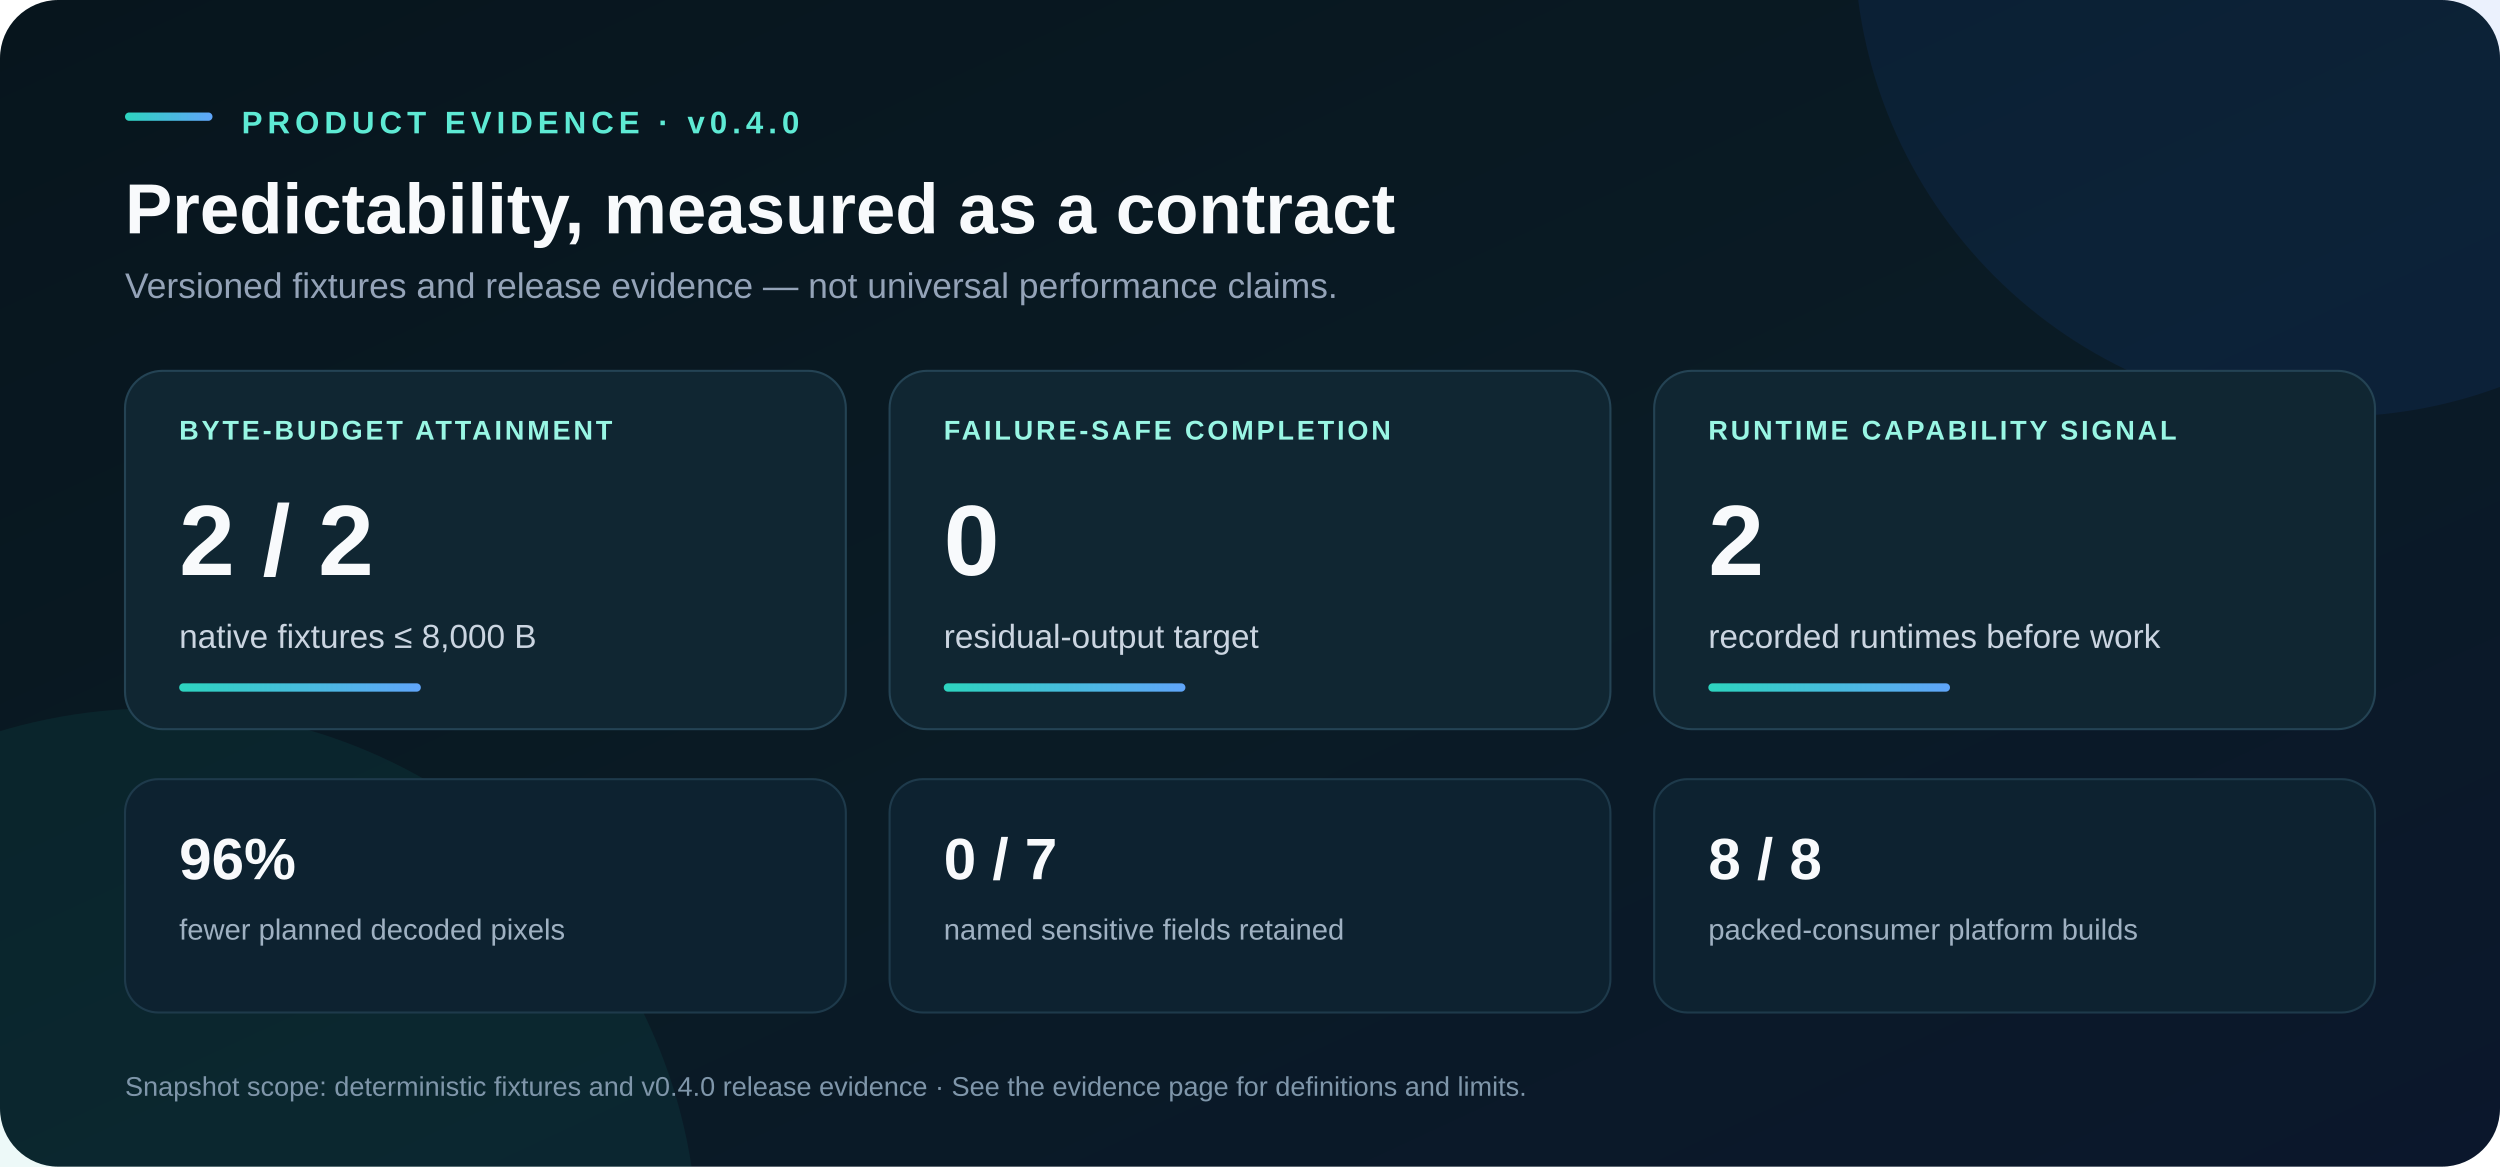
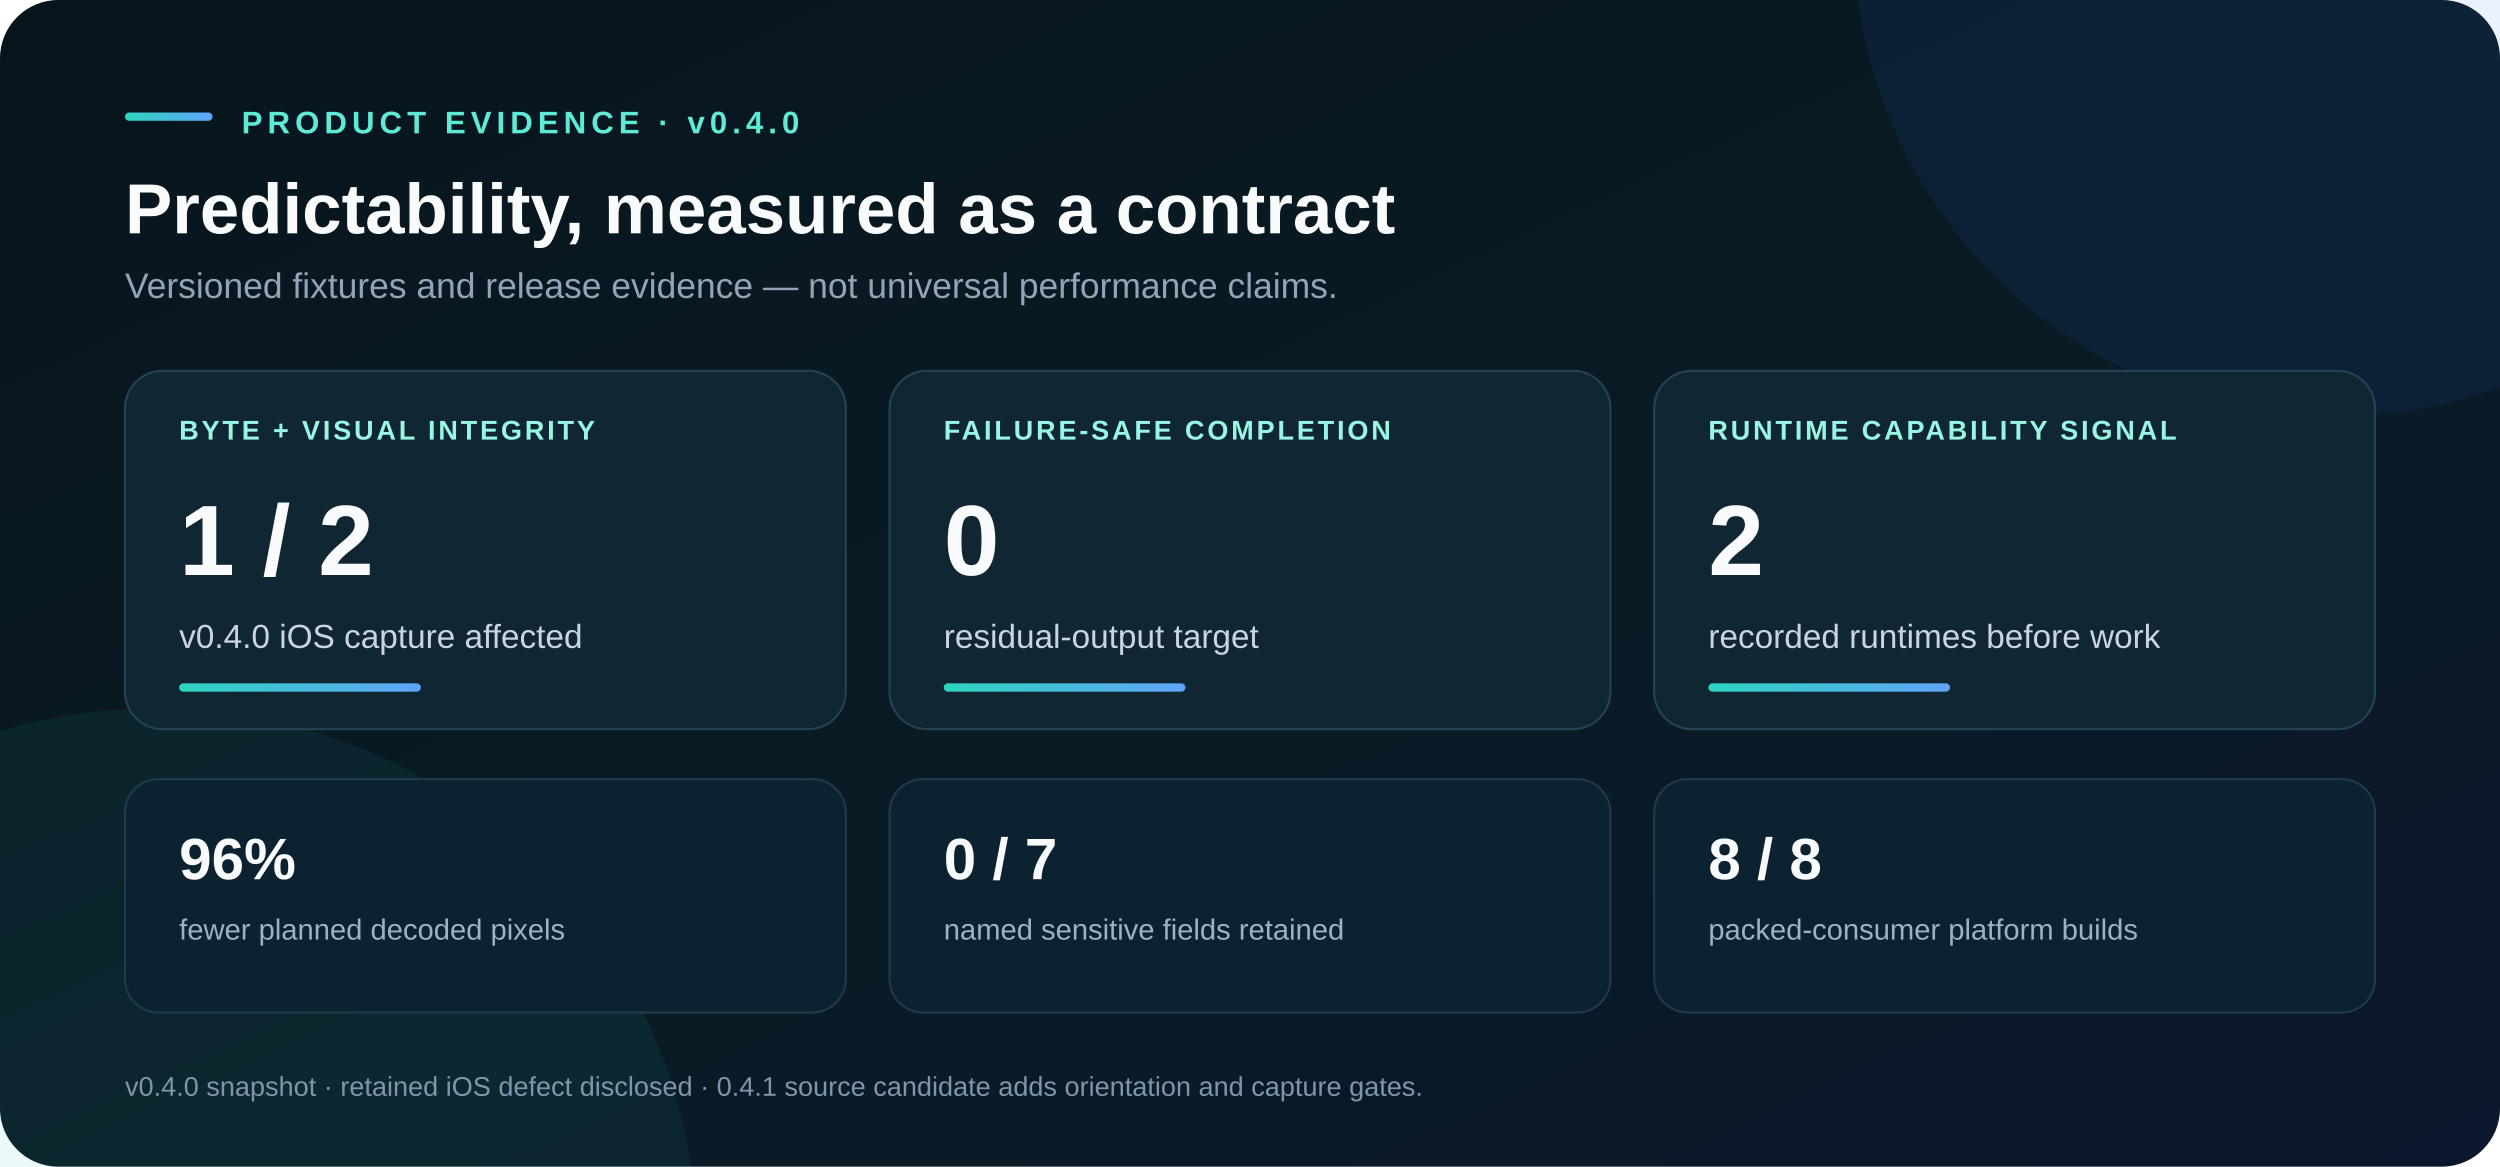
<svg xmlns="http://www.w3.org/2000/svg" width="1200" height="560" viewBox="0 0 1200 560" role="img" aria-labelledby="title description">
  <defs>
    <linearGradient id="background" x1="0" y1="0" x2="1" y2="1">
      <stop offset="0" stop-color="#07151d" />
      <stop offset="0.54" stop-color="#0a1b25" />
      <stop offset="1" stop-color="#0b172c" />
    </linearGradient>
    <linearGradient id="accent" x1="0" y1="0" x2="1" y2="0">
      <stop offset="0" stop-color="#2dd4bf" />
      <stop offset="1" stop-color="#60a5fa" />
    </linearGradient>
    <style>
      text { font-family: Arial, Helvetica, sans-serif; }
      .eyebrow { fill: #5eead4; font-size: 15px; font-weight: 700; letter-spacing: 2.4px; }
      .headline { fill: #f8fafc; font-size: 34px; font-weight: 750; }
      .subtitle { fill: #94a3b8; font-size: 17px; font-weight: 400; }
      .card { fill: #102632; stroke: #244354; stroke-width: 1; }
      .card-label { fill: #99f6e4; font-size: 13px; font-weight: 700; letter-spacing: 1.35px; }
      .card-value { fill: #f8fafc; font-size: 48px; font-weight: 760; }
      .card-copy { fill: #cbd5e1; font-size: 16px; font-weight: 500; }
      .guardrail { fill: #0d2230; stroke: #1e3a4b; stroke-width: 1; }
      .guardrail-value { fill: #f8fafc; font-size: 28px; font-weight: 740; }
      .guardrail-copy { fill: #9fb1c2; font-size: 14px; font-weight: 500; }
      .footer { fill: #7f96aa; font-size: 13px; font-weight: 500; }
    </style>
  </defs>
  <rect width="1200" height="560" rx="28" fill="url(#background)" />
  <circle cx="1120" cy="-30" r="230" fill="#2563eb" opacity="0.09" />
  <circle cx="75" cy="600" r="260" fill="#14b8a6" opacity="0.08" />
  <rect x="60" y="54" width="42" height="4" rx="2" fill="url(#accent)" />
  <text x="116" y="64" class="eyebrow">PRODUCT EVIDENCE · v0.4.0</text>
  <text x="60" y="112" class="headline">Predictability, measured as a contract</text>
  <text x="60" y="143" class="subtitle">Versioned fixtures and release evidence — not universal performance claims.</text>
  <g>
    <rect x="60" y="178" width="346" height="172" rx="18" class="card" />
    <rect x="427" y="178" width="346" height="172" rx="18" class="card" />
    <rect x="794" y="178" width="346" height="172" rx="18" class="card" />
  </g>
-   <text x="86" y="211" class="card-label">BYTE-BUDGET ATTAINMENT</text>
-   <text x="86" y="276" class="card-value">2 / 2</text>
-   <text x="86" y="311" class="card-copy">native fixtures ≤ 8,000 B</text>
+   <text x="86" y="211" class="card-label">BYTE + VISUAL INTEGRITY</text>
+   <text x="86" y="276" class="card-value">1 / 2</text>
+   <text x="86" y="311" class="card-copy">v0.4.0 iOS capture affected</text>
  <rect x="86" y="328" width="116" height="4" rx="2" fill="url(#accent)" />
  <text x="453" y="211" class="card-label">FAILURE-SAFE COMPLETION</text>
  <text x="453" y="276" class="card-value">0</text>
  <text x="453" y="311" class="card-copy">residual-output target</text>
  <rect x="453" y="328" width="116" height="4" rx="2" fill="url(#accent)" />
  <text x="820" y="211" class="card-label">RUNTIME CAPABILITY SIGNAL</text>
  <text x="820" y="276" class="card-value">2</text>
  <text x="820" y="311" class="card-copy">recorded runtimes before work</text>
  <rect x="820" y="328" width="116" height="4" rx="2" fill="url(#accent)" />
  <rect x="60" y="374" width="346" height="112" rx="16" class="guardrail" />
  <rect x="427" y="374" width="346" height="112" rx="16" class="guardrail" />
  <rect x="794" y="374" width="346" height="112" rx="16" class="guardrail" />
  <text x="86" y="422" class="guardrail-value">96%</text>
  <text x="86" y="451" class="guardrail-copy">fewer planned decoded pixels</text>
  <text x="453" y="422" class="guardrail-value">0 / 7</text>
  <text x="453" y="451" class="guardrail-copy">named sensitive fields retained</text>
  <text x="820" y="422" class="guardrail-value">8 / 8</text>
  <text x="820" y="451" class="guardrail-copy">packed-consumer platform builds</text>
-   <text x="60" y="526" class="footer">Snapshot scope: deterministic fixtures and v0.4.0 release evidence · See the evidence page for definitions and limits.</text>
+   <text x="60" y="526" class="footer">v0.4.0 snapshot · retained iOS defect disclosed · 0.4.1 source candidate adds orientation and capture gates.</text>
</svg>
